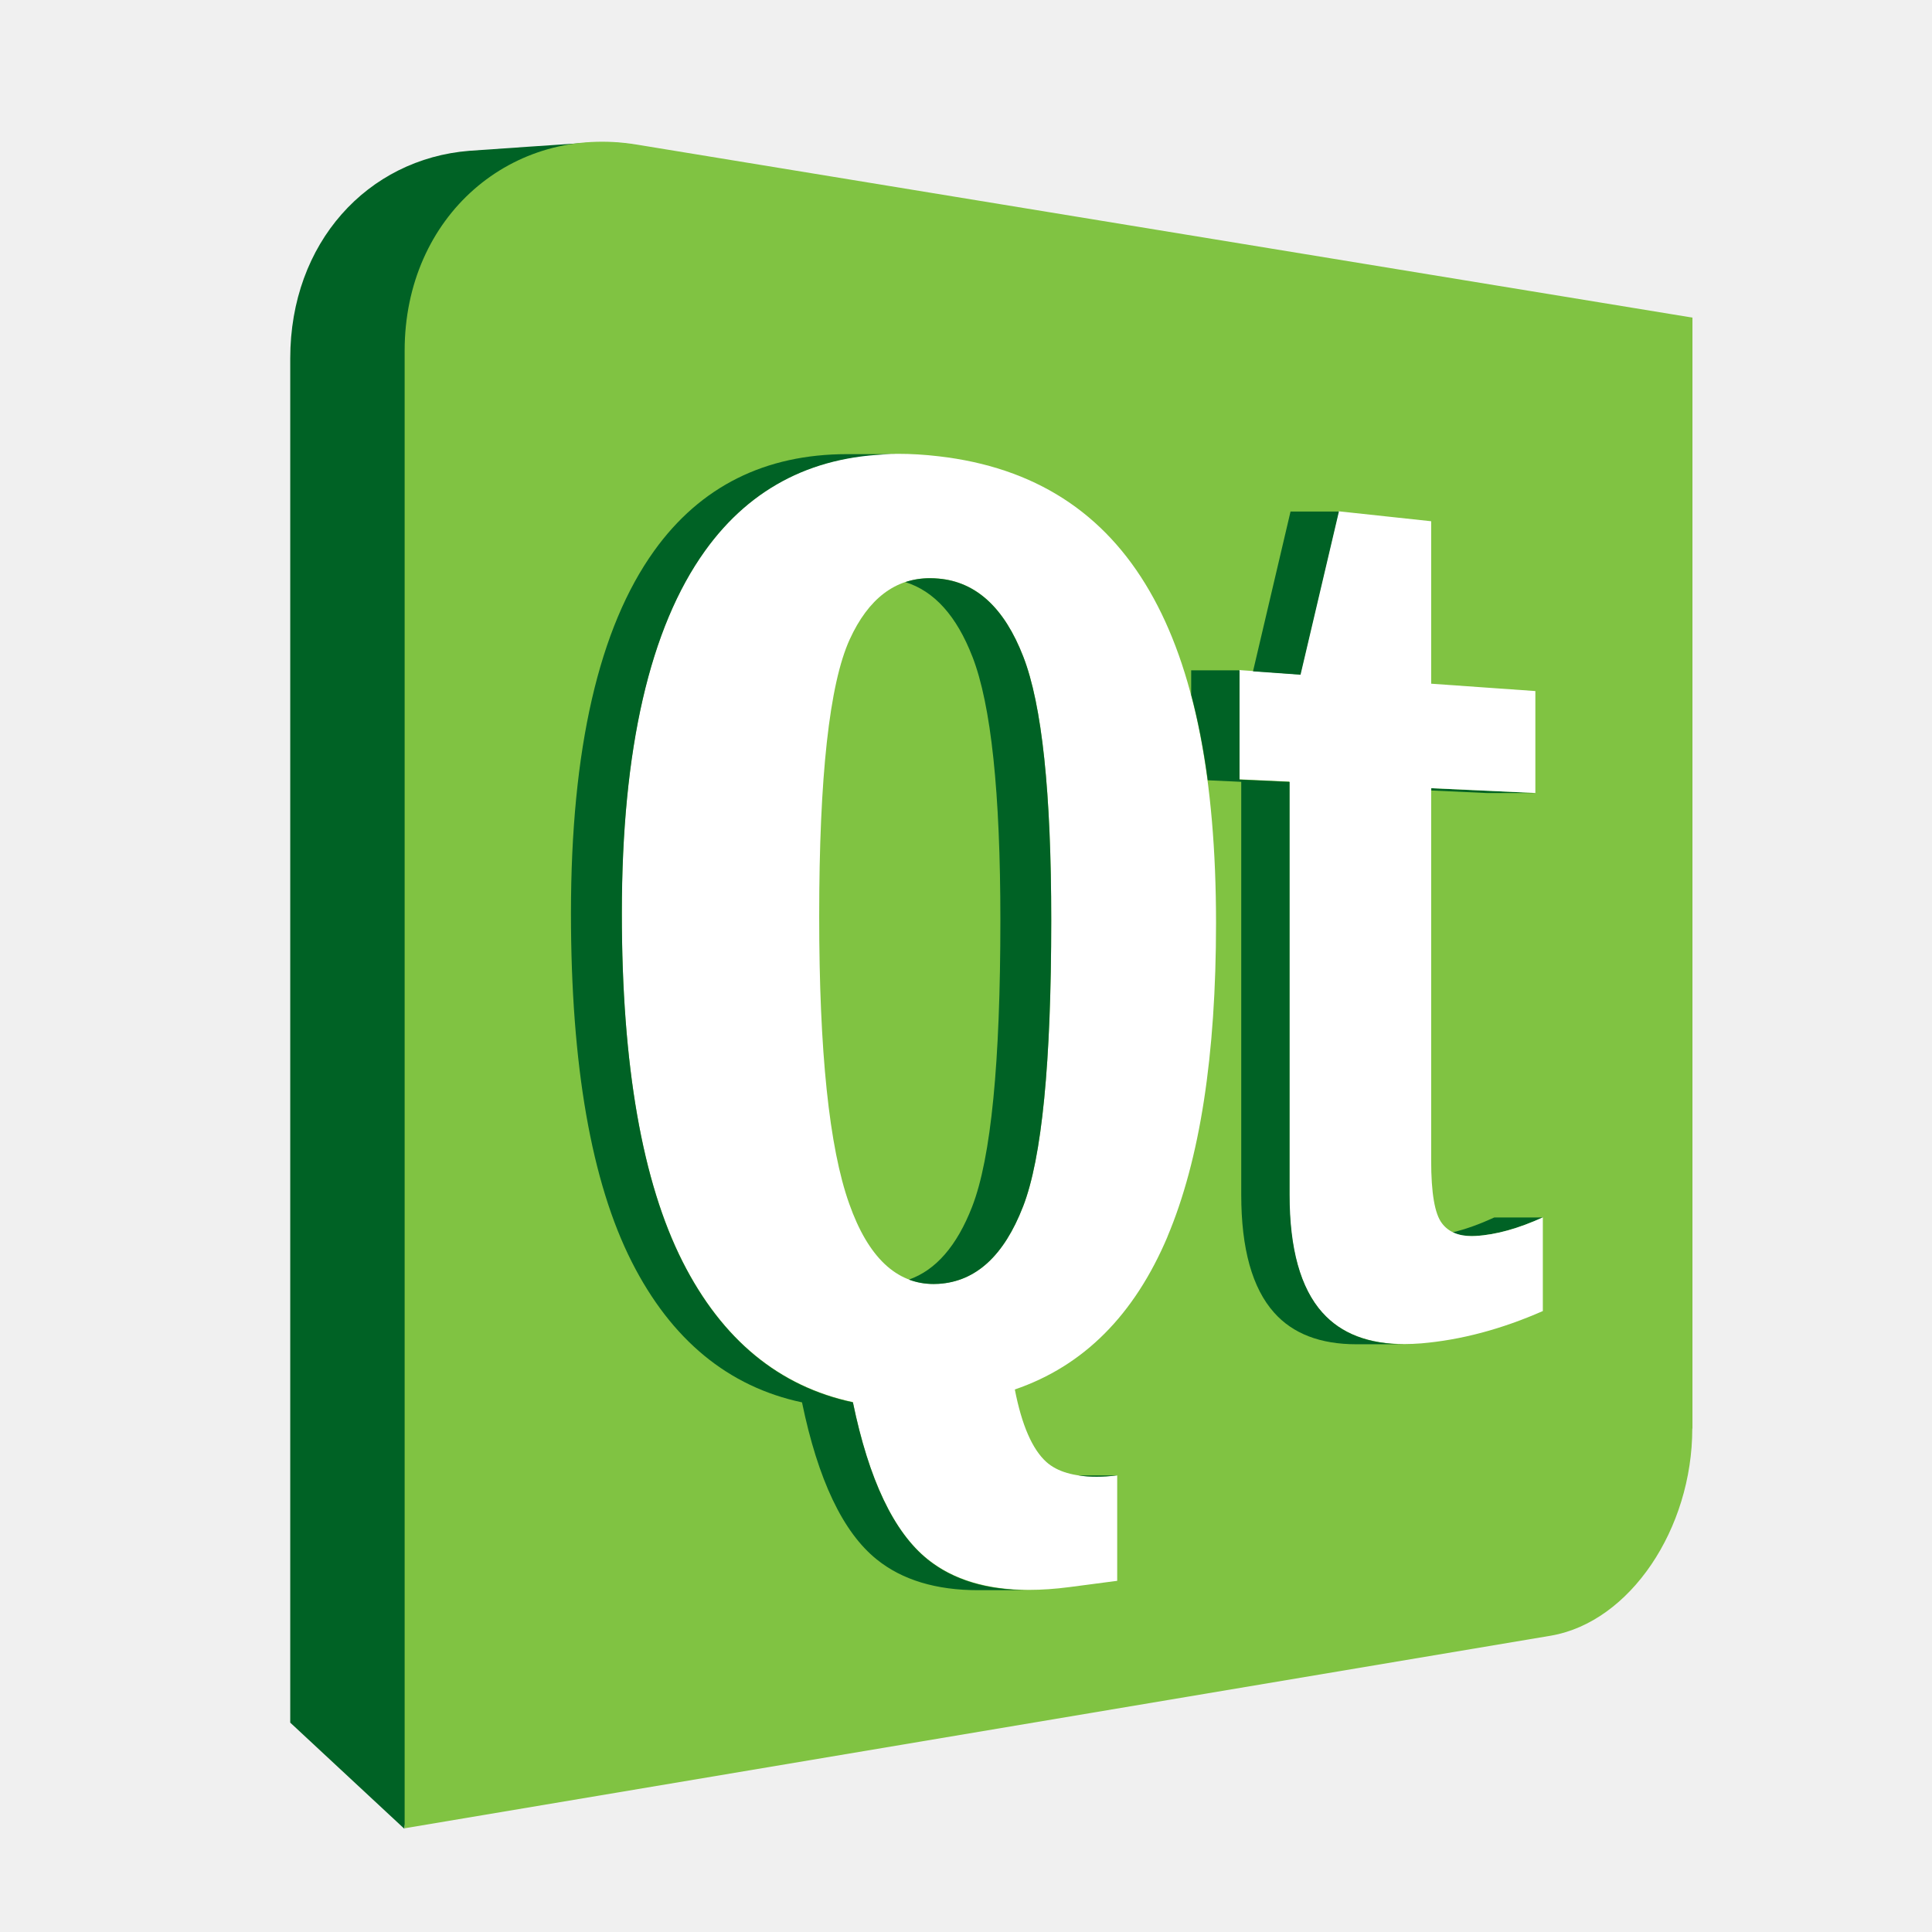
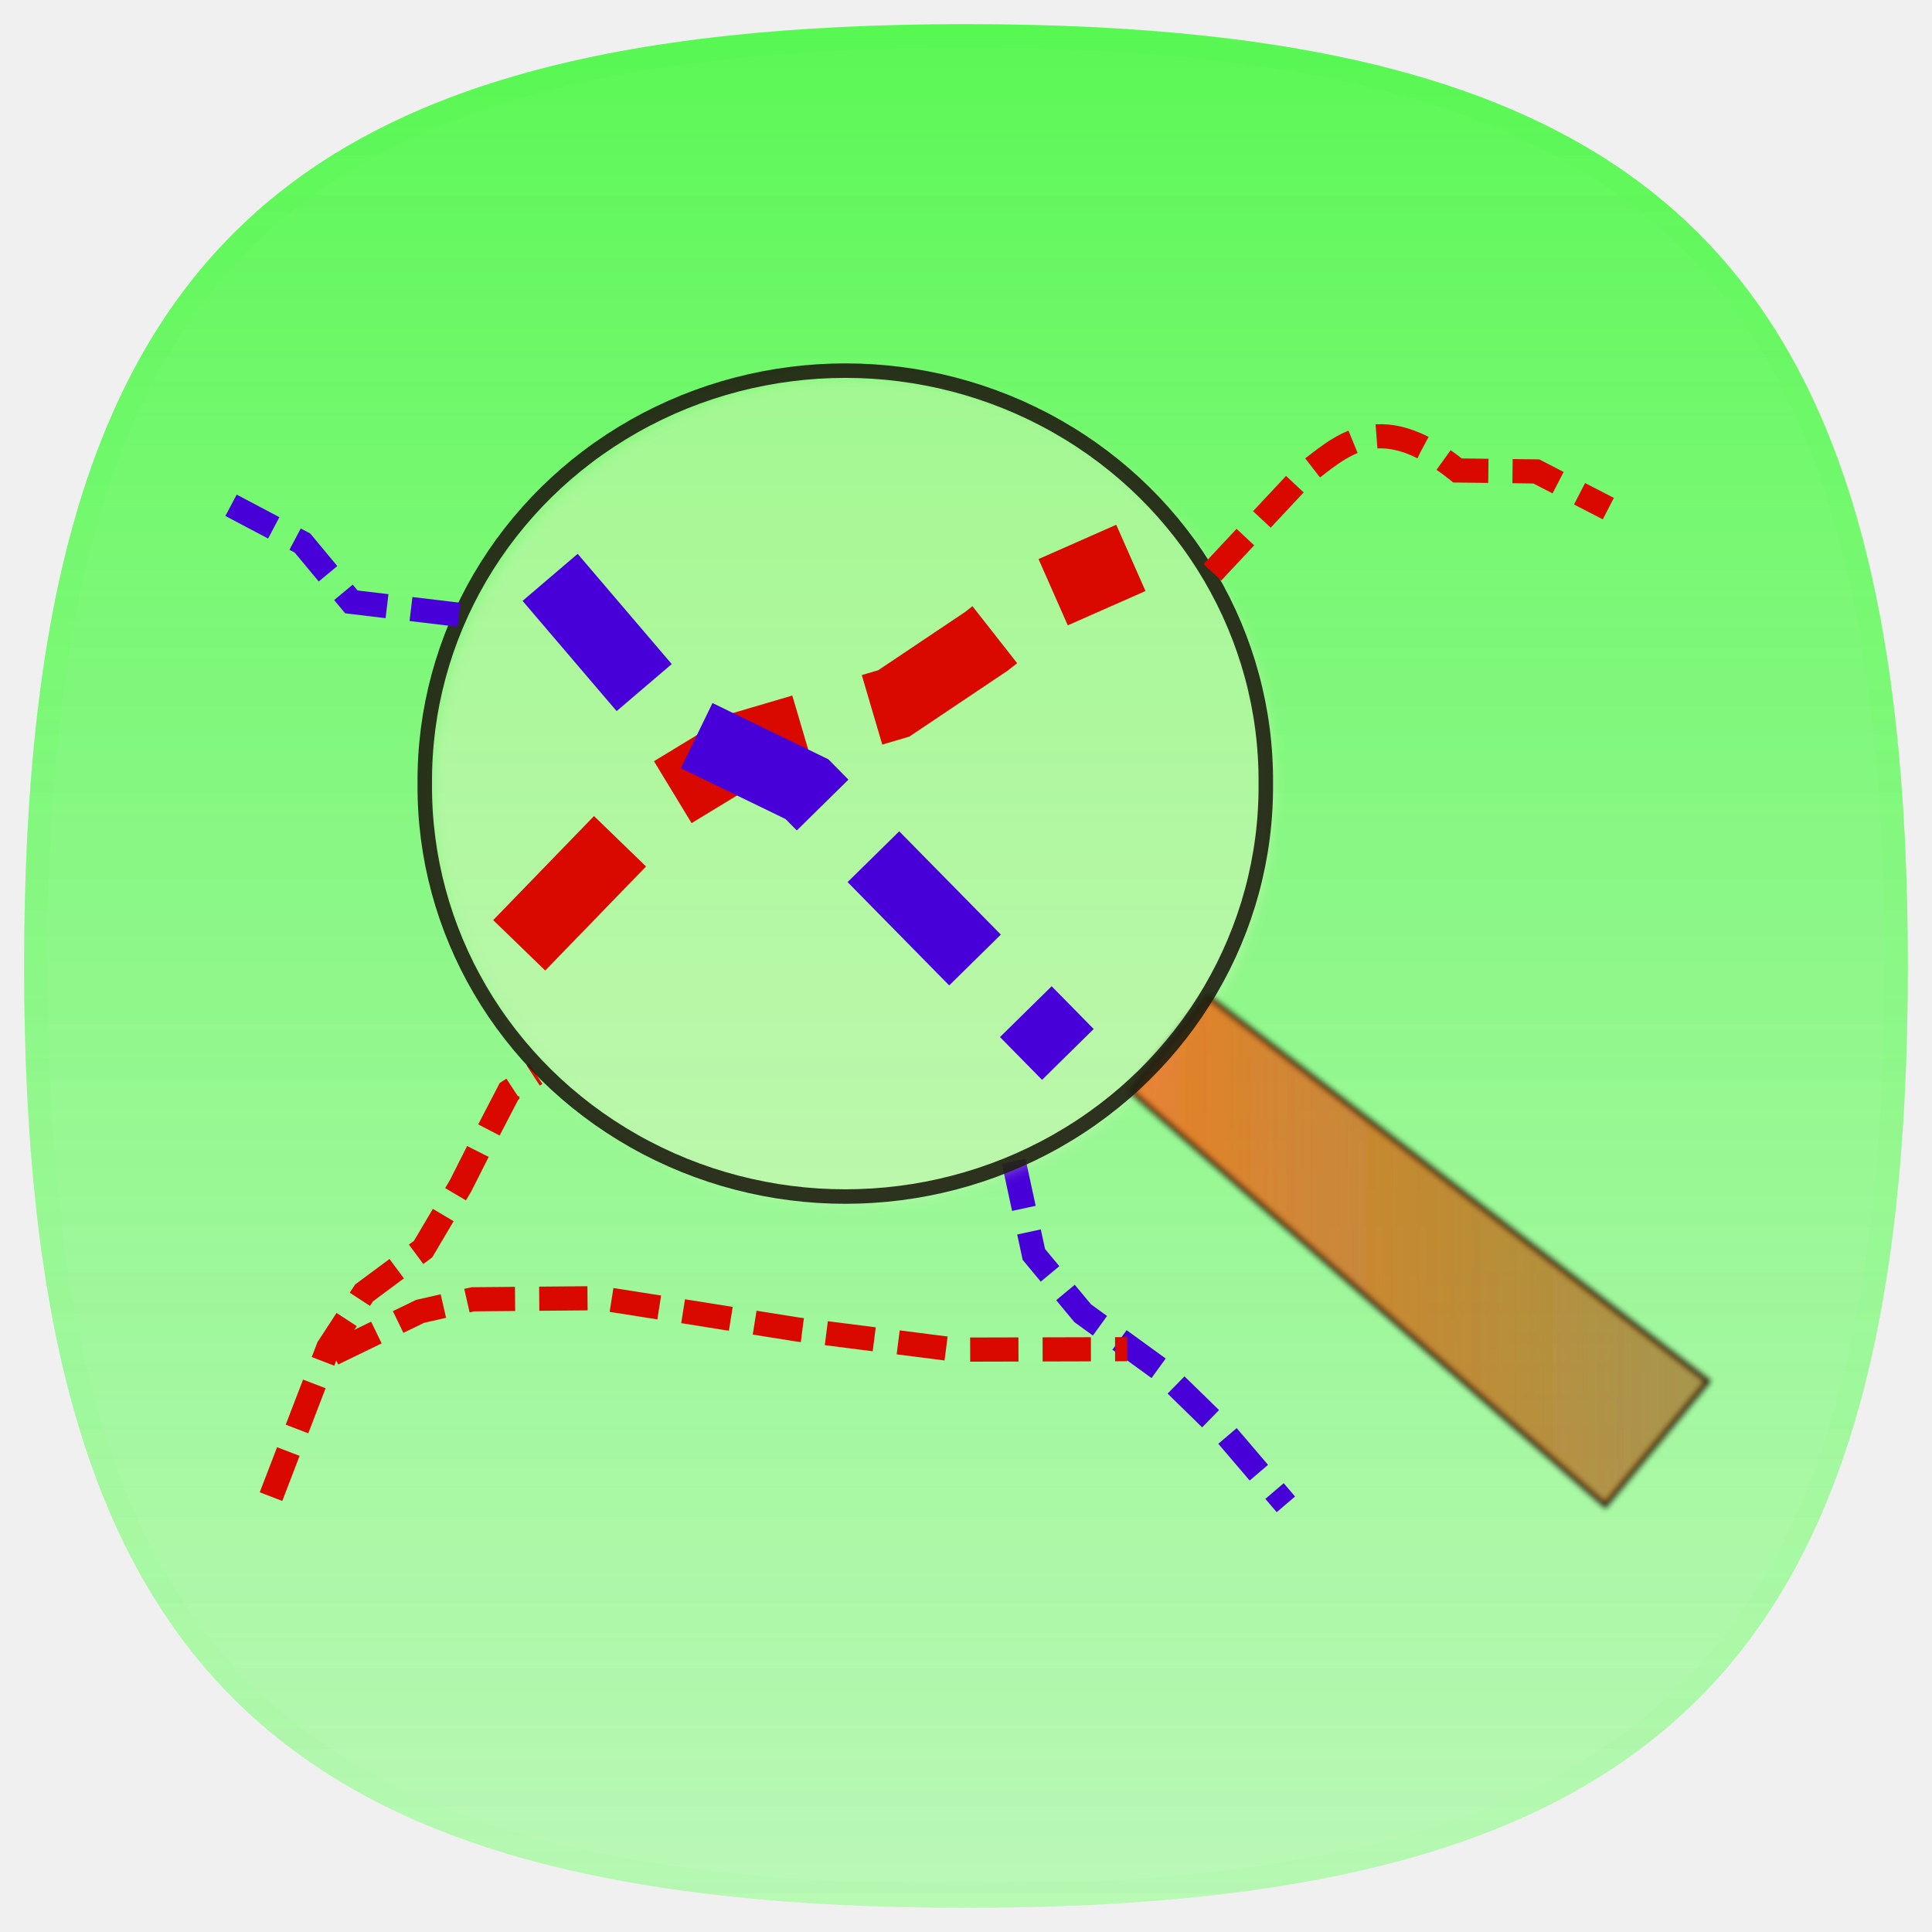
- <svg xmlns="http://www.w3.org/2000/svg" height="44px" version="1.1" viewBox="0 0 44 44" width="44px" x="0px" y="0px" id="svg2">
-   <defs id="defs16">
-     </defs>
-   <g transform="matrix(0.1830878,0,0,0.1830878,6.610095,3.23852)" id="g3">
-     <path d="M 43.09,0.359 C 40.94,0.004 38.84,-0.082 36.81,0.078 31.968,0.395 27.123,0.736 22.28,1.07 9.62,2.082 0,12.5 0,26.89 l 0,169.7 14.19,13.2 28.87,-209.42 0.03,-0.011 z" style="fill:#006225" id="path5" />
-     <path d="m 174.4,160 c 0,12.5 -7.75,24.07 -17.57,25.77 L 14.23,209.73 V 25.93 C 14.23,9.21 27.57,-2.27 43.12,0.3 l 131.3,21.52 v 138.2 z" style="fill:#80c342" id="path7" />
-     <path d="m 154.9,80.96 -12.96,-0.598 0,0.278 6.945,0.32 6.016,0 z" style="fill:#006225" id="path11" />
-     <path d="m 144.6,135.6 c 0.66,0.328 1.43,0.476 2.351,0.476 0.161,0 0.329,-0.004 0.497,-0.016 2.55,-0.148 5.32,-0.933 8.343,-2.308 h -6.015 c -1.821,0.832 -3.532,1.457 -5.176,1.848 z" style="fill:#006225" id="path13" />
-     <path id="path17" style="fill:#ffffff" d="m 91.15,132.4 c 2.351,-6.051 3.511,-17.91 3.511,-35.62 0,-15.89 -1.148,-26.82 -3.484,-32.81 -2.336,-6.027 -5.832,-9.281 -10.52,-9.691 -0.359,-0.031 -0.714,-0.051 -1.058,-0.051 -4.34,0 -7.68,2.535 -10.01,7.625 -2.52,5.543 -3.793,17.04 -3.793,34.44 0,16.82 1.238,28.75 3.734,35.75 2.356,6.672 5.879,9.976 10.5,9.976 0.207,0 0.41,-0.008 0.621,-0.019 4.633,-0.293 8.121,-3.496 10.49,-9.602 m 17.98,3.75 c -4.117,9.707 -10.39,16.06 -18.99,19 0.867,4.449 2.176,7.441 3.922,9.019 1.351,1.211 3.433,1.821 6.222,1.821 0.805,0 1.668,-0.055 2.59,-0.157 v 13.12 l -5.961,0.782 c -1.758,0.23 -3.426,0.343 -5.004,0.343 -5.218,0 -9.445,-1.265 -12.62,-3.824 -4.207,-3.379 -7.308,-9.894 -9.297,-19.54 -9.136,-1.945 -16.26,-7.754 -21.19,-17.5 -5.004,-9.902 -7.551,-24.39 -7.551,-43.34 0,-20.43 3.484,-35.51 10.34,-45.07 5.789,-8.07 13.86,-12.04 24.02,-12.04 1.629,0 3.309,0.102 5.043,0.305 11.95,1.375 20.62,7.016 26.26,16.79 5.535,9.562 8.254,23.27 8.254,41.26 0,16.48 -2,29.45 -6.043,39.02 z M 130.4,45.91 l 11.52,1.238 0,20.21 12.96,0.914 0,12.68 -12.96,-0.598 0,46.33 c 0,4.032 0.445,6.625 1.34,7.789 0.8,1.067 2.046,1.594 3.71,1.594 0.161,0 0.329,-0.004 0.497,-0.016 2.55,-0.148 5.32,-0.933 8.343,-2.308 v 11.65 c -5.136,2.258 -10.18,3.598 -15.12,4.02 -0.718,0.055 -1.41,0.086 -2.078,0.086 -4.48,0 -7.906,-1.301 -10.25,-3.934 -2.73,-3.051 -4.09,-7.949 -4.09,-14.67 V 79.535 L 118.046,79.25 V 65.66 l 7.586,0.547 4.773,-20.3 z" />
-     <path d="m 100.3,166 c 0.809,0 1.672,-0.055 2.59,-0.157 H 98.054 C 98.73,165.949 99.507,166 100.3,166 z" style="fill:#006225" id="path19" />
-     <path id="path21" style="fill:#006225" d="m 84.85,63.98 c 2.336,5.997 3.484,16.92 3.484,32.81 0,17.7 -1.16,29.57 -3.512,35.62 -1.894,4.879 -4.527,7.902 -7.863,9.07 0.965,0.368 1.992,0.551 3.078,0.551 0.207,0 0.41,-0.008 0.621,-0.019 4.633,-0.293 8.121,-3.496 10.49,-9.602 2.351,-6.051 3.511,-17.91 3.511,-35.62 0,-15.89 -1.148,-26.82 -3.484,-32.81 -2.336,-6.027 -5.832,-9.281 -10.52,-9.691 -0.359,-0.031 -0.714,-0.051 -1.058,-0.051 -1.09,0 -2.117,0.16 -3.082,0.481 h -0.004 c 3.601,1.121 6.379,4.215 8.336,9.261 z m -2.344,114.3 c -0.113,-0.05 -0.227,-0.105 -0.336,-0.16 -0.012,-0.004 -0.023,-0.012 -0.035,-0.015 -0.102,-0.051 -0.207,-0.106 -0.309,-0.157 -0.019,-0.011 -0.039,-0.019 -0.058,-0.031 -0.09,-0.051 -0.184,-0.098 -0.278,-0.148 -0.027,-0.016 -0.054,-0.036 -0.086,-0.051 -0.082,-0.043 -0.164,-0.09 -0.242,-0.137 -0.039,-0.023 -0.078,-0.047 -0.113,-0.07 -0.07,-0.039 -0.145,-0.082 -0.215,-0.125 -0.047,-0.031 -0.094,-0.059 -0.14,-0.09 -0.059,-0.039 -0.118,-0.074 -0.176,-0.113 -0.059,-0.039 -0.114,-0.075 -0.168,-0.114 -0.051,-0.031 -0.102,-0.066 -0.149,-0.097 -0.066,-0.047 -0.132,-0.094 -0.195,-0.137 -0.039,-0.027 -0.078,-0.055 -0.113,-0.082 -0.078,-0.055 -0.153,-0.113 -0.231,-0.172 -0.023,-0.016 -0.05,-0.035 -0.078,-0.055 -0.098,-0.078 -0.199,-0.156 -0.297,-0.234 -4.207,-3.379 -7.308,-9.894 -9.297,-19.54 -9.136,-1.945 -16.26,-7.754 -21.19,-17.5 -5.004,-9.902 -7.551,-24.39 -7.551,-43.34 0,-20.43 3.484,-35.51 10.34,-45.07 5.789,-8.07 13.86,-12.04 24.02,-12.04 h -6.351 c -10.15,0.008 -18.22,3.977 -24,12.04 -6.855,9.563 -10.34,24.64 -10.34,45.07 0,18.95 2.547,33.44 7.551,43.34 4.934,9.75 12.05,15.56 21.19,17.5 1.989,9.641 5.09,16.16 9.297,19.54 3.176,2.559 7.403,3.824 12.62,3.824 0.098,0 0.199,0 0.297,-0.004 h 5.539 c -3.406,-0.05 -6.383,-0.66 -8.906,-1.828 L 82.498,178.28 z M 128.4,145.6 c -2.73,-3.051 -4.09,-7.949 -4.09,-14.67 V 79.57 l -6.226,-0.285 v -13.59 h -6.016 v 3.035 c 0.871,3.273 1.555,6.82 2.063,10.64 l 4.164,0.192 v 51.36 c 0,6.723 1.367,11.62 4.09,14.67 2.343,2.633 5.765,3.934 10.25,3.934 h 6.015 c -4.48,0 -7.906,-1.301 -10.25,-3.934 z m 2.043,-99.66 -6.016,0 -4.668,19.88 5.911,0.422 4.773,-20.3 z" />
-   </g>
+ <svg xmlns="http://www.w3.org/2000/svg" xmlns:xlink="http://www.w3.org/1999/xlink" version="1.1" height="80" width="80" id="svg3058">
+   <defs id="defs3060">
+     <linearGradient id="linearGradient5417">
+       <stop id="stop5419" offset="0" style="stop-color:#f76e1e;stop-opacity:0.855;" />
+       <stop id="stop5421" offset="1" style="stop-color:#a85609;stop-opacity:0.6;" />
+     </linearGradient>
+     <linearGradient id="linearGradient5697">
+       <stop style="stop-color:#ffffff;stop-opacity:1;" offset="0" id="stop5699" />
+       <stop style="stop-color:#ffffff;stop-opacity:0.298;" offset="1" id="stop5701" />
+     </linearGradient>
+     <linearGradient id="linearGradient5323">
+       <stop style="stop-color:#4bf845;stop-opacity:0.855;" offset="0" id="stop5325" />
+       <stop style="stop-color:#a3fb9e;stop-opacity:0.6;" offset="1" id="stop5327" />
+     </linearGradient>
+     <linearGradient id="hicg_overlay_grad" gradientUnits="userSpaceOnUse" x1="39.999" y1="5.182" x2="39.999" y2="58.802">
+       <stop offset="0" style="stop-color:#FFFFFF" id="stop3063" />
+       <stop offset="1" style="stop-color:#000000" id="stop3065" />
+     </linearGradient>
+     <filter id="hicg_drop_shadow">
+       <feOffset in="SourceAlpha" dx="0" dy="4" id="feOffset3068" />
+       <feGaussianBlur stdDeviation="4" id="feGaussianBlur3070" />
+       <feColorMatrix type="matrix" values="1 0 0 0 0  0 1 0 0 0  0 0 1 0 0  0 0 0 0.5 0" result="shadow" id="feColorMatrix3072" />
+       <feBlend in="SourceGraphic" in2="shadow" mode="normal" id="feBlend3074" />
+     </filter>
+     <linearGradient xlink:href="#linearGradient5323" id="linearGradient5337" x1="1" y1="40" x2="79" y2="40" gradientUnits="userSpaceOnUse" />
+     <linearGradient xlink:href="#linearGradient5323" id="linearGradient3092" gradientUnits="userSpaceOnUse" x1="1" y1="40" x2="79" y2="40" gradientTransform="matrix(0,1,-1,0,80,0)" />
+     <linearGradient xlink:href="#linearGradient5323" id="linearGradient3095" gradientUnits="userSpaceOnUse" x1="1" y1="40" x2="79" y2="40" gradientTransform="matrix(0,1,-1,0,80,0)" />
+     <linearGradient xlink:href="#linearGradient5323" id="linearGradient3098" gradientUnits="userSpaceOnUse" x1="1" y1="40" x2="79" y2="40" gradientTransform="matrix(0,1,-1,0,80,0)" />
+     <linearGradient xlink:href="#linearGradient5417" id="linearGradient5415" x1="45.785" y1="53.042" x2="69.65" y2="53.042" gradientUnits="userSpaceOnUse" gradientTransform="translate(1.06066,-1.237437)" />
+     <filter id="filter5517">
+       <feGaussianBlur stdDeviation="0.266" id="feGaussianBlur5519" />
+     </filter>
+     <filter id="filter5525">
+       <feGaussianBlur stdDeviation="0.112" id="feGaussianBlur5527" />
+     </filter>
+   </defs>
+   <path style="fill:url(#linearGradient3098);fill-opacity:1" d="M 40,79 C 11.107,79 1,68.895 1,40 1,11.105 11.107,1 40,1 68.894,1 79,11.105 79,40 79,68.895 68.894,79 40,79 z" id="hicg_background" />
+   <path style="opacity:0.25;fill:url(#linearGradient3095);fill-opacity:1" d="M 79,39.999 C 79,11.105 68.894,1 40,1 11.107,1 1,11.105 1,39.999 1,68.896 11.107,79 40,79 68.894,79 79,68.896 79,39.999 z m -77.025,0 C 1.975,11.57 11.57,1.976 40,1.976 c 28.429,0 38.024,9.595 38.024,38.023 0,28.43 -9.596,38.024 -38.024,38.024 -28.43,0 -38.025,-9.594 -38.025,-38.024 z" id="hicg_highlight" />
+   <path style="opacity:0.4;fill:url(#linearGradient3092);fill-opacity:1.0" d="M 40,78.977 C 11.107,78.977 1,68.877 1,40 1,11.123 11.107,1.023 40,1.023 68.894,1.023 79,11.123 79,40 79,68.877 68.894,78.977 40,78.977 z" id="hicg_overlay" />
+   <path style="fill:none;stroke:#4800d9;stroke-width:1;stroke-linecap:butt;stroke-linejoin:miter;stroke-miterlimit:4;stroke-opacity:1;stroke-dasharray:2,1;stroke-dashoffset:0" d="m 41.973,48.081 0.837,3.862 2.023,2.436 3.2,2.32 2.643,2.583 2.569,3.009" id="path3915" />
+   <path style="fill:none;stroke:#d90900;stroke-width:1;stroke-linecap:butt;stroke-linejoin:miter;stroke-miterlimit:4;stroke-opacity:1;stroke-dasharray:2,1;stroke-dashoffset:0" d="m 11.222,61.972 2.371,-6.168 1.482,-2.268 2.445,-1.814 1.556,-2.631 0.963,-1.905 1.037,-1.996 1.111,-0.726" id="path3915-0" />
+   <path style="opacity:0.412;fill:#eef7cd;fill-opacity:1;stroke:none;stroke-width:0.5;stroke-miterlimit:4;stroke-opacity:1;stroke-dasharray:none;stroke-dashoffset:0;filter:url(#filter5517)" id="path3935" d="m 57.629,40.402 a 17.413,16.971 0 1 1 -34.825,0 17.413,16.971 0 1 1 34.825,0 z" transform="translate(-4.949747,-7.778175)" />
+   <path style="fill:url(#linearGradient5415);fill-opacity:1;stroke:#1e1e10;filter:url(#filter5525);stroke-opacity:1;stroke-width:0.2;stroke-miterlimit:4;stroke-dasharray:none" d="M 46.846,45.175 66.468,62.322 70.711,57.196 50.028,41.286 z" id="path5407" />
+   <path style="opacity:0.933;fill:none;fill-opacity:1;stroke:#1e1e10;stroke-width:0.6;stroke-miterlimit:4;stroke-opacity:0.97;stroke-dasharray:none;stroke-dashoffset:0" id="path3935-4" d="m 57.629,40.402 a 17.413,16.971 0 1 1 -34.825,0 17.413,16.971 0 1 1 34.825,0 z" transform="translate(-5.214912,-7.954951)" />
+   <path style="fill:none;stroke:#d90900;stroke-width:3;stroke-linecap:butt;stroke-linejoin:miter;stroke-miterlimit:4;stroke-opacity:1;stroke-dasharray:6,3;stroke-dashoffset:0" d="m 21.499,39.144 5.839,-6.027 3.649,-2.216 6.021,-1.773 3.832,-2.57 2.372,-1.861 3.615,-1.596" id="path3915-0-8" />
+   <path style="fill:none;stroke:#d90900;stroke-width:1;stroke-linecap:butt;stroke-linejoin:miter;stroke-miterlimit:4;stroke-opacity:1;stroke-dasharray:2,1;stroke-dashoffset:0" d="m 50.202,23.7 3.785,-4.047 c 1.472,-1.078 3.016,-2.868 6.367,-0.172 l 3.261,0.04 2.982,1.54" id="path3915-0-89" />
+   <path style="fill:none;stroke:#4800d9;stroke-width:1;stroke-linecap:butt;stroke-linejoin:miter;stroke-miterlimit:4;stroke-opacity:1;stroke-dasharray:2,1;stroke-dashoffset:0" d="m 9.567,20.923 2.959,1.564 2.023,2.436 4.614,0.552" id="path3915-02" />
+   <path style="fill:none;stroke:#4800d9;stroke-width:3;stroke-linecap:butt;stroke-linejoin:miter;stroke-miterlimit:4;stroke-opacity:1;stroke-dasharray:6,3;stroke-dashoffset:0" d="m 22.779,23.907 5.257,6.16 5.381,2.612 10.801,10.982" id="path3915-02-2" />
+   <path style="fill:none;stroke:#d90900;stroke-width:1;stroke-linecap:butt;stroke-linejoin:miter;stroke-miterlimit:4;stroke-opacity:1;stroke-dasharray:2,1;stroke-dashoffset:0" d="m 13.786,56.05 3.608,-1.749 2.189,-0.5 5.274,-0.046 3.501,0.551 4.676,0.747 6.517,0.833 7.122,-0.019" id="path3915-0-0" />
</svg>
